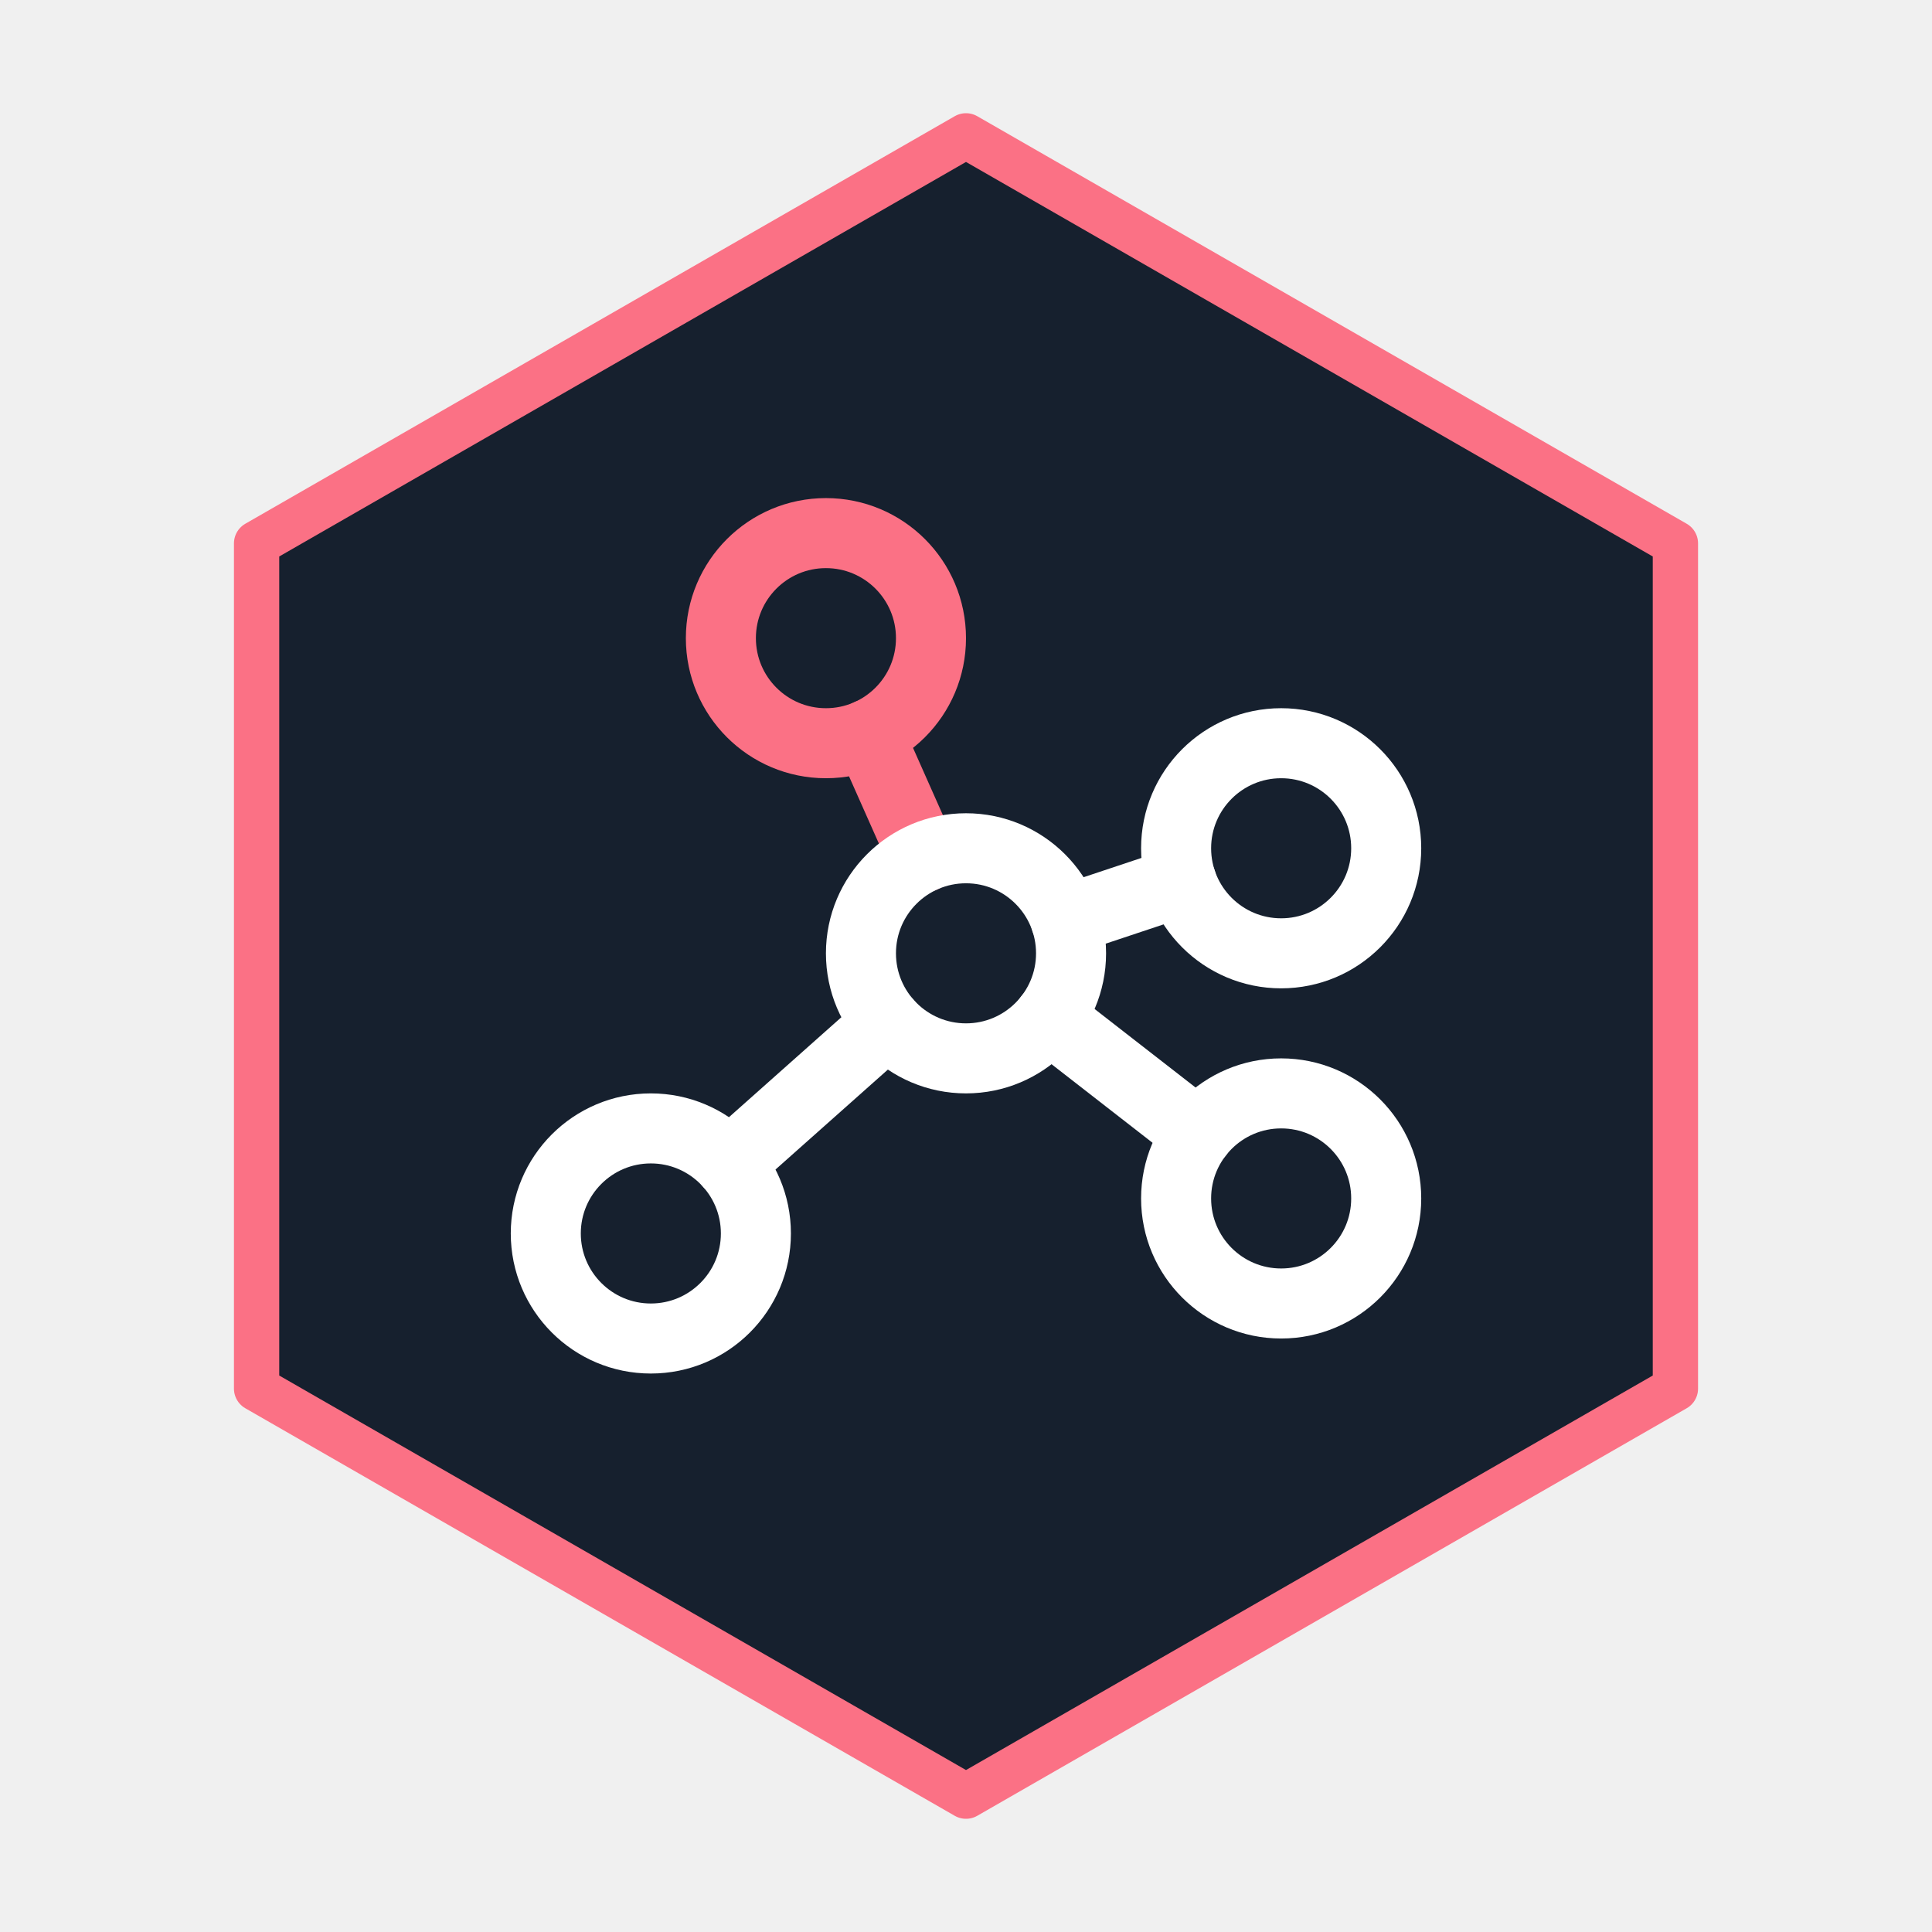
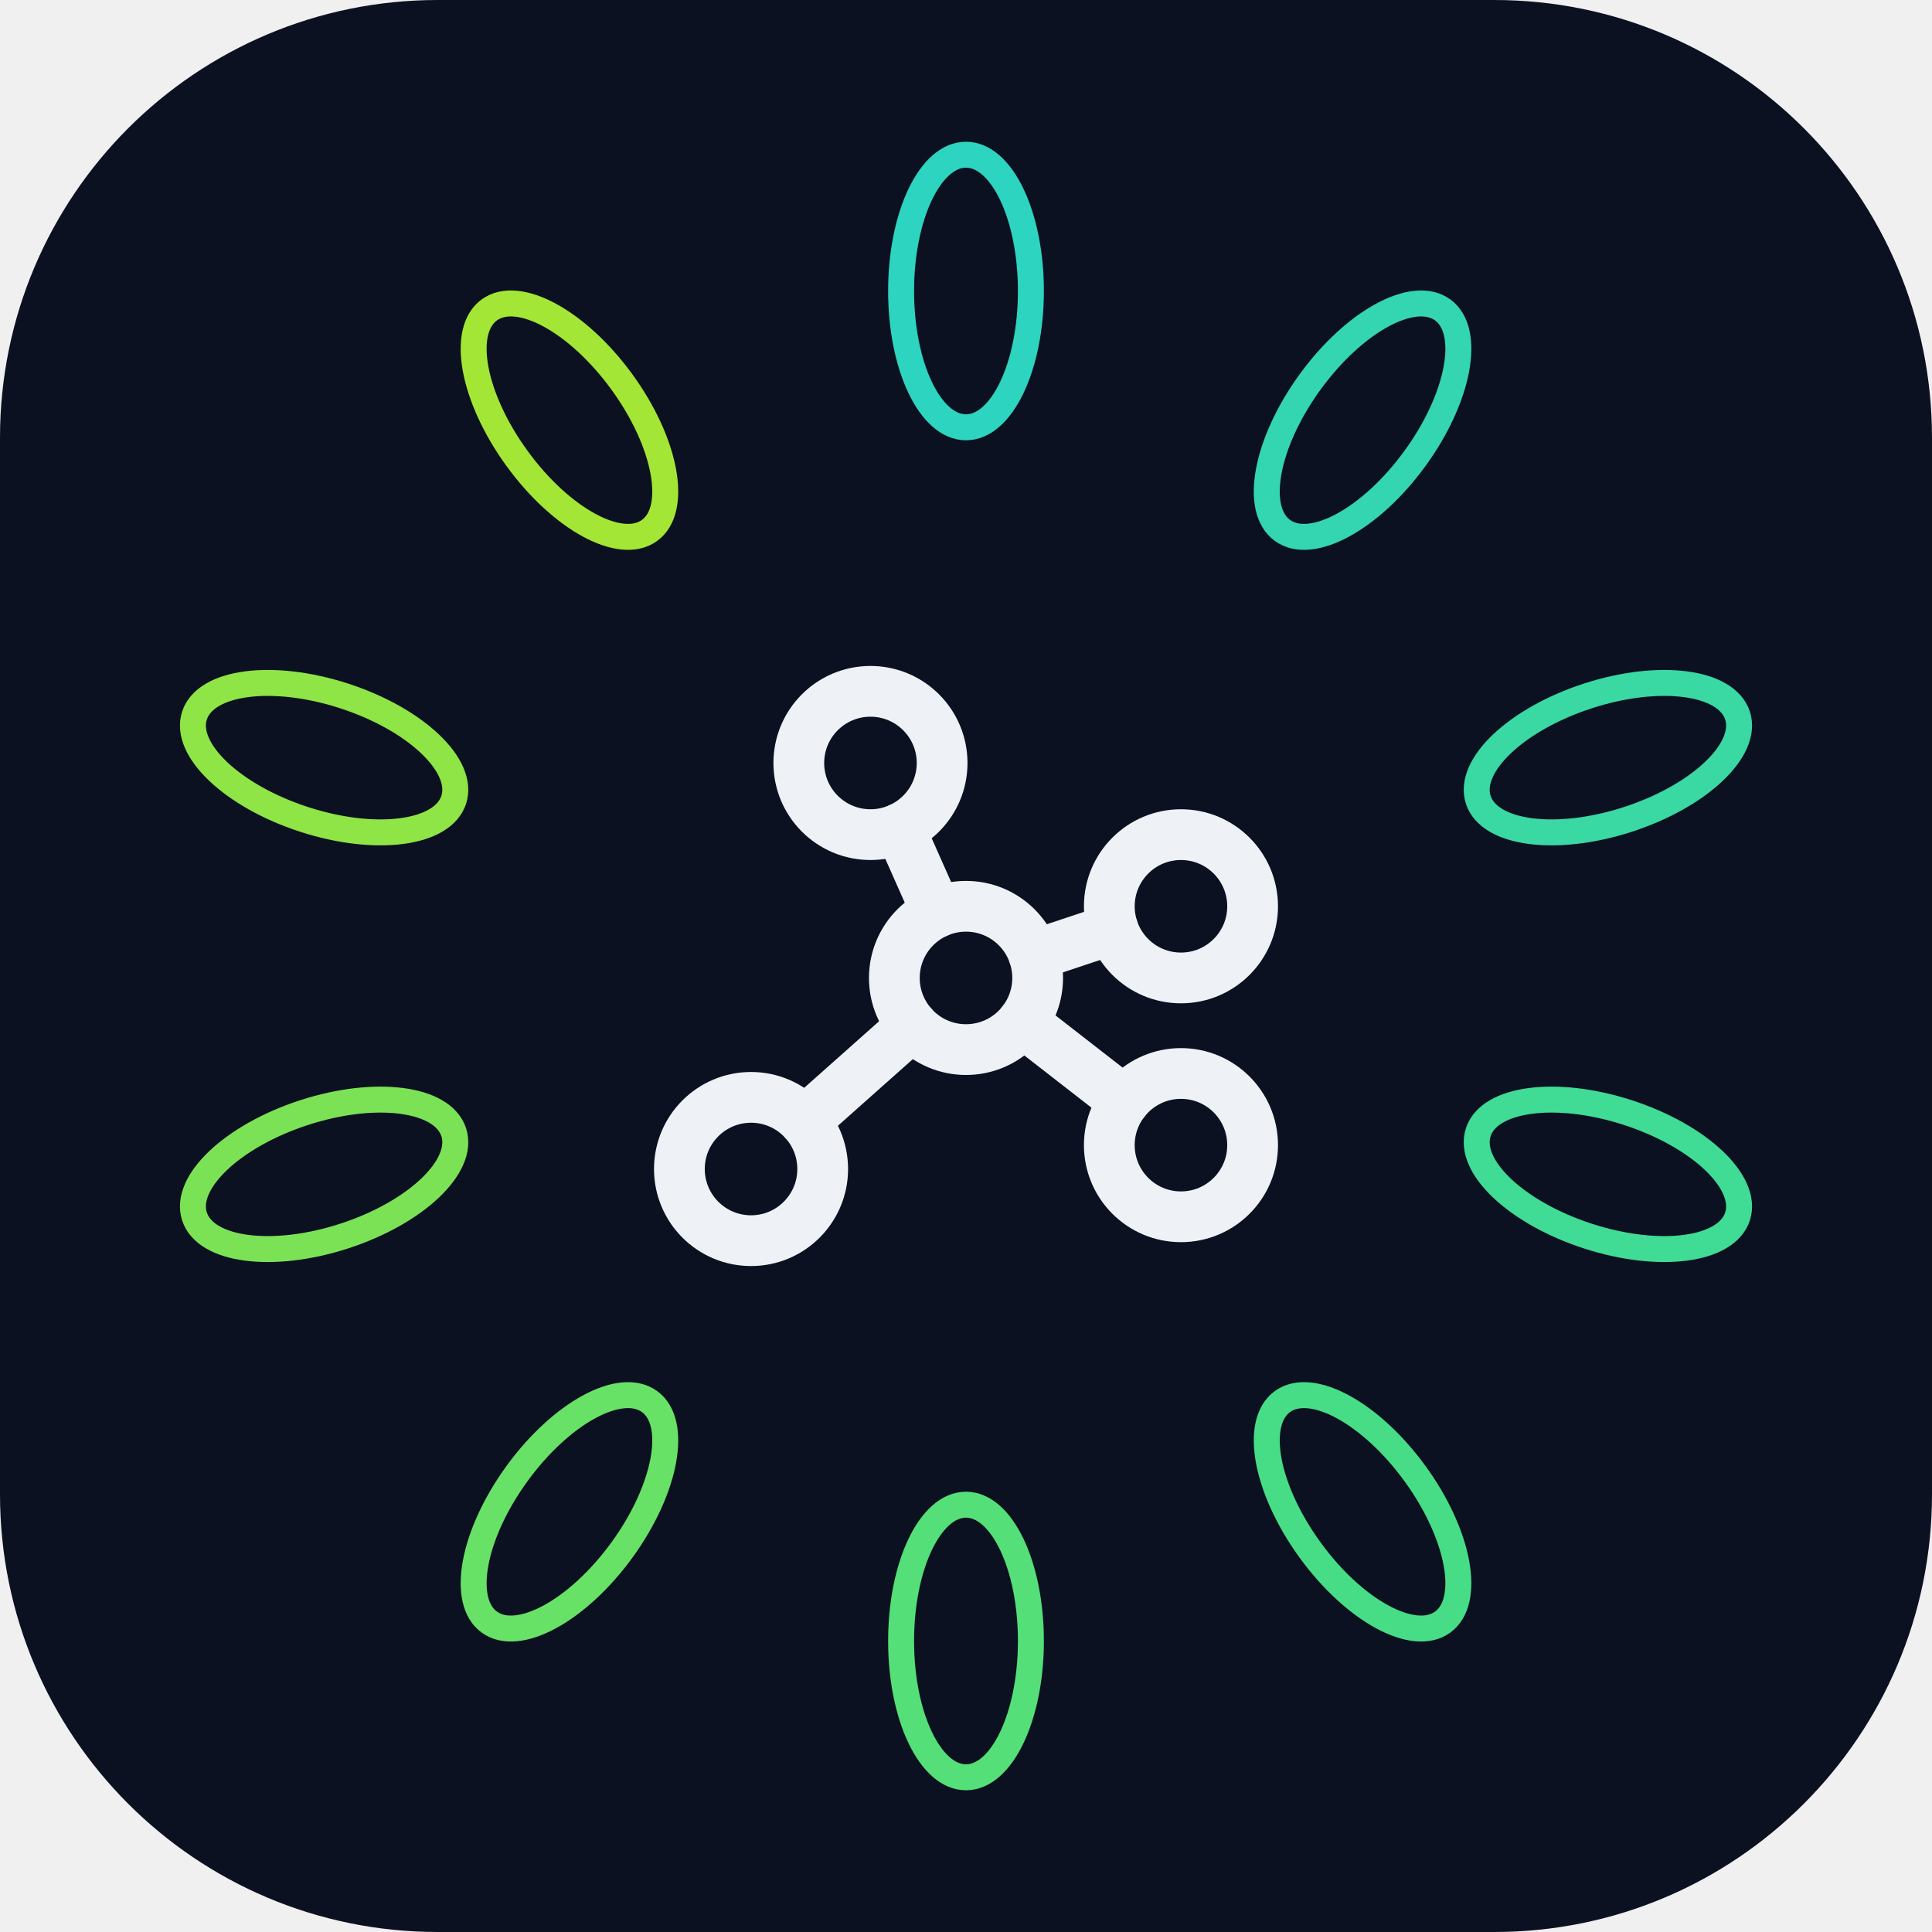
- <svg xmlns="http://www.w3.org/2000/svg" viewBox="0 0 256 256" width="256" height="256" role="img" aria-label="comind icon">
-   <path d="M128 18 L222 72 L222 184 L128 238 L34 184 L34 72 Z" fill="#16202E" stroke="#FB7185" stroke-width="6" stroke-linejoin="round" />
-   <g transform="translate(128 124) scale(0.58) translate(-128 -124)" fill="none" stroke-linecap="round" stroke-linejoin="round" stroke-width="16">
-     <line x1="177.23" y1="111.59" x2="150.77" y2="120.41" stroke="#ffffff" />
-     <line x1="181.06" y1="169.27" x2="146.94" y2="142.73" stroke="#ffffff" />
-     <line x1="110.06" y1="143.94" x2="73.94" y2="176.06" stroke="#ffffff" />
-     <line x1="118.25" y1="106.07" x2="105.75" y2="77.93" stroke="#FB7185" />
-     <circle cx="128" cy="128" r="24" stroke="#ffffff" />
-     <circle cx="200" cy="104" r="24" stroke="#ffffff" />
-     <circle cx="200" cy="184" r="24" stroke="#ffffff" />
-     <circle cx="56" cy="192" r="24" stroke="#ffffff" />
-     <circle cx="96" cy="56" r="24" stroke="#FB7185" />
+ <svg xmlns="http://www.w3.org/2000/svg" viewBox="0 0 256 256" width="256" height="256" role="img" aria-label="comind">
+   <rect x="0" y="0" width="256" height="256" rx="58" fill="#0B1120" />
+   <g transform="translate(128 128) scale(0.86) translate(-128 -128)">
+     <g>
+       <ellipse cx="128.0" cy="24.0" rx="10" ry="21" transform="rotate(0.0 128.0 24.0)" fill="none" stroke="#2dd4bf" stroke-width="4" />
+       <ellipse cx="189.1" cy="43.9" rx="10" ry="21" transform="rotate(36.0 189.1 43.9)" fill="none" stroke="#33d6b1" stroke-width="4" />
+       <ellipse cx="226.9" cy="95.9" rx="10" ry="21" transform="rotate(72.0 226.9 95.9)" fill="none" stroke="#3ad8a3" stroke-width="4" />
+       <ellipse cx="226.9" cy="160.1" rx="10" ry="21" transform="rotate(108.0 226.9 160.1)" fill="none" stroke="#40db95" stroke-width="4" />
+       <ellipse cx="189.1" cy="212.1" rx="10" ry="21" transform="rotate(144.0 189.1 212.1)" fill="none" stroke="#47dd87" stroke-width="4" />
+       <ellipse cx="128.0" cy="232.0" rx="10" ry="21" transform="rotate(180.0 128.0 232.0)" fill="none" stroke="#54df78" stroke-width="4" />
+       <ellipse cx="66.9" cy="212.1" rx="10" ry="21" transform="rotate(216.0 66.9 212.1)" fill="none" stroke="#68e167" stroke-width="4" />
+       <ellipse cx="29.1" cy="160.1" rx="10" ry="21" transform="rotate(252.0 29.1 160.1)" fill="none" stroke="#7be256" stroke-width="4" />
+       <ellipse cx="29.1" cy="95.9" rx="10" ry="21" transform="rotate(288.0 29.1 95.9)" fill="none" stroke="#8fe446" stroke-width="4" />
+       <ellipse cx="66.9" cy="43.9" rx="10" ry="21" transform="rotate(324.0 66.9 43.9)" fill="none" stroke="#a3e635" stroke-width="4" />
+     </g>
+     <g transform="translate(128 128) scale(0.46) translate(-128 -124)" fill="none" stroke-linecap="round" stroke-linejoin="round" stroke-width="17">
+       <line x1="177.23" y1="111.59" x2="150.77" y2="120.41" stroke="#EEF2F7" />
+       <line x1="181.06" y1="169.27" x2="146.94" y2="142.73" stroke="#EEF2F7" />
+       <line x1="110.06" y1="143.94" x2="73.94" y2="176.06" stroke="#EEF2F7" />
+       <line x1="118.25" y1="106.07" x2="105.75" y2="77.93" stroke="#EEF2F7" />
+       <circle cx="128" cy="128" r="24" stroke="#EEF2F7" />
+       <circle cx="200" cy="104" r="24" stroke="#EEF2F7" />
+       <circle cx="200" cy="184" r="24" stroke="#EEF2F7" />
+       <circle cx="56" cy="192" r="24" stroke="#EEF2F7" />
+       <circle cx="96" cy="56" r="24" stroke="#EEF2F7" />
+     </g>
  </g>
</svg>
